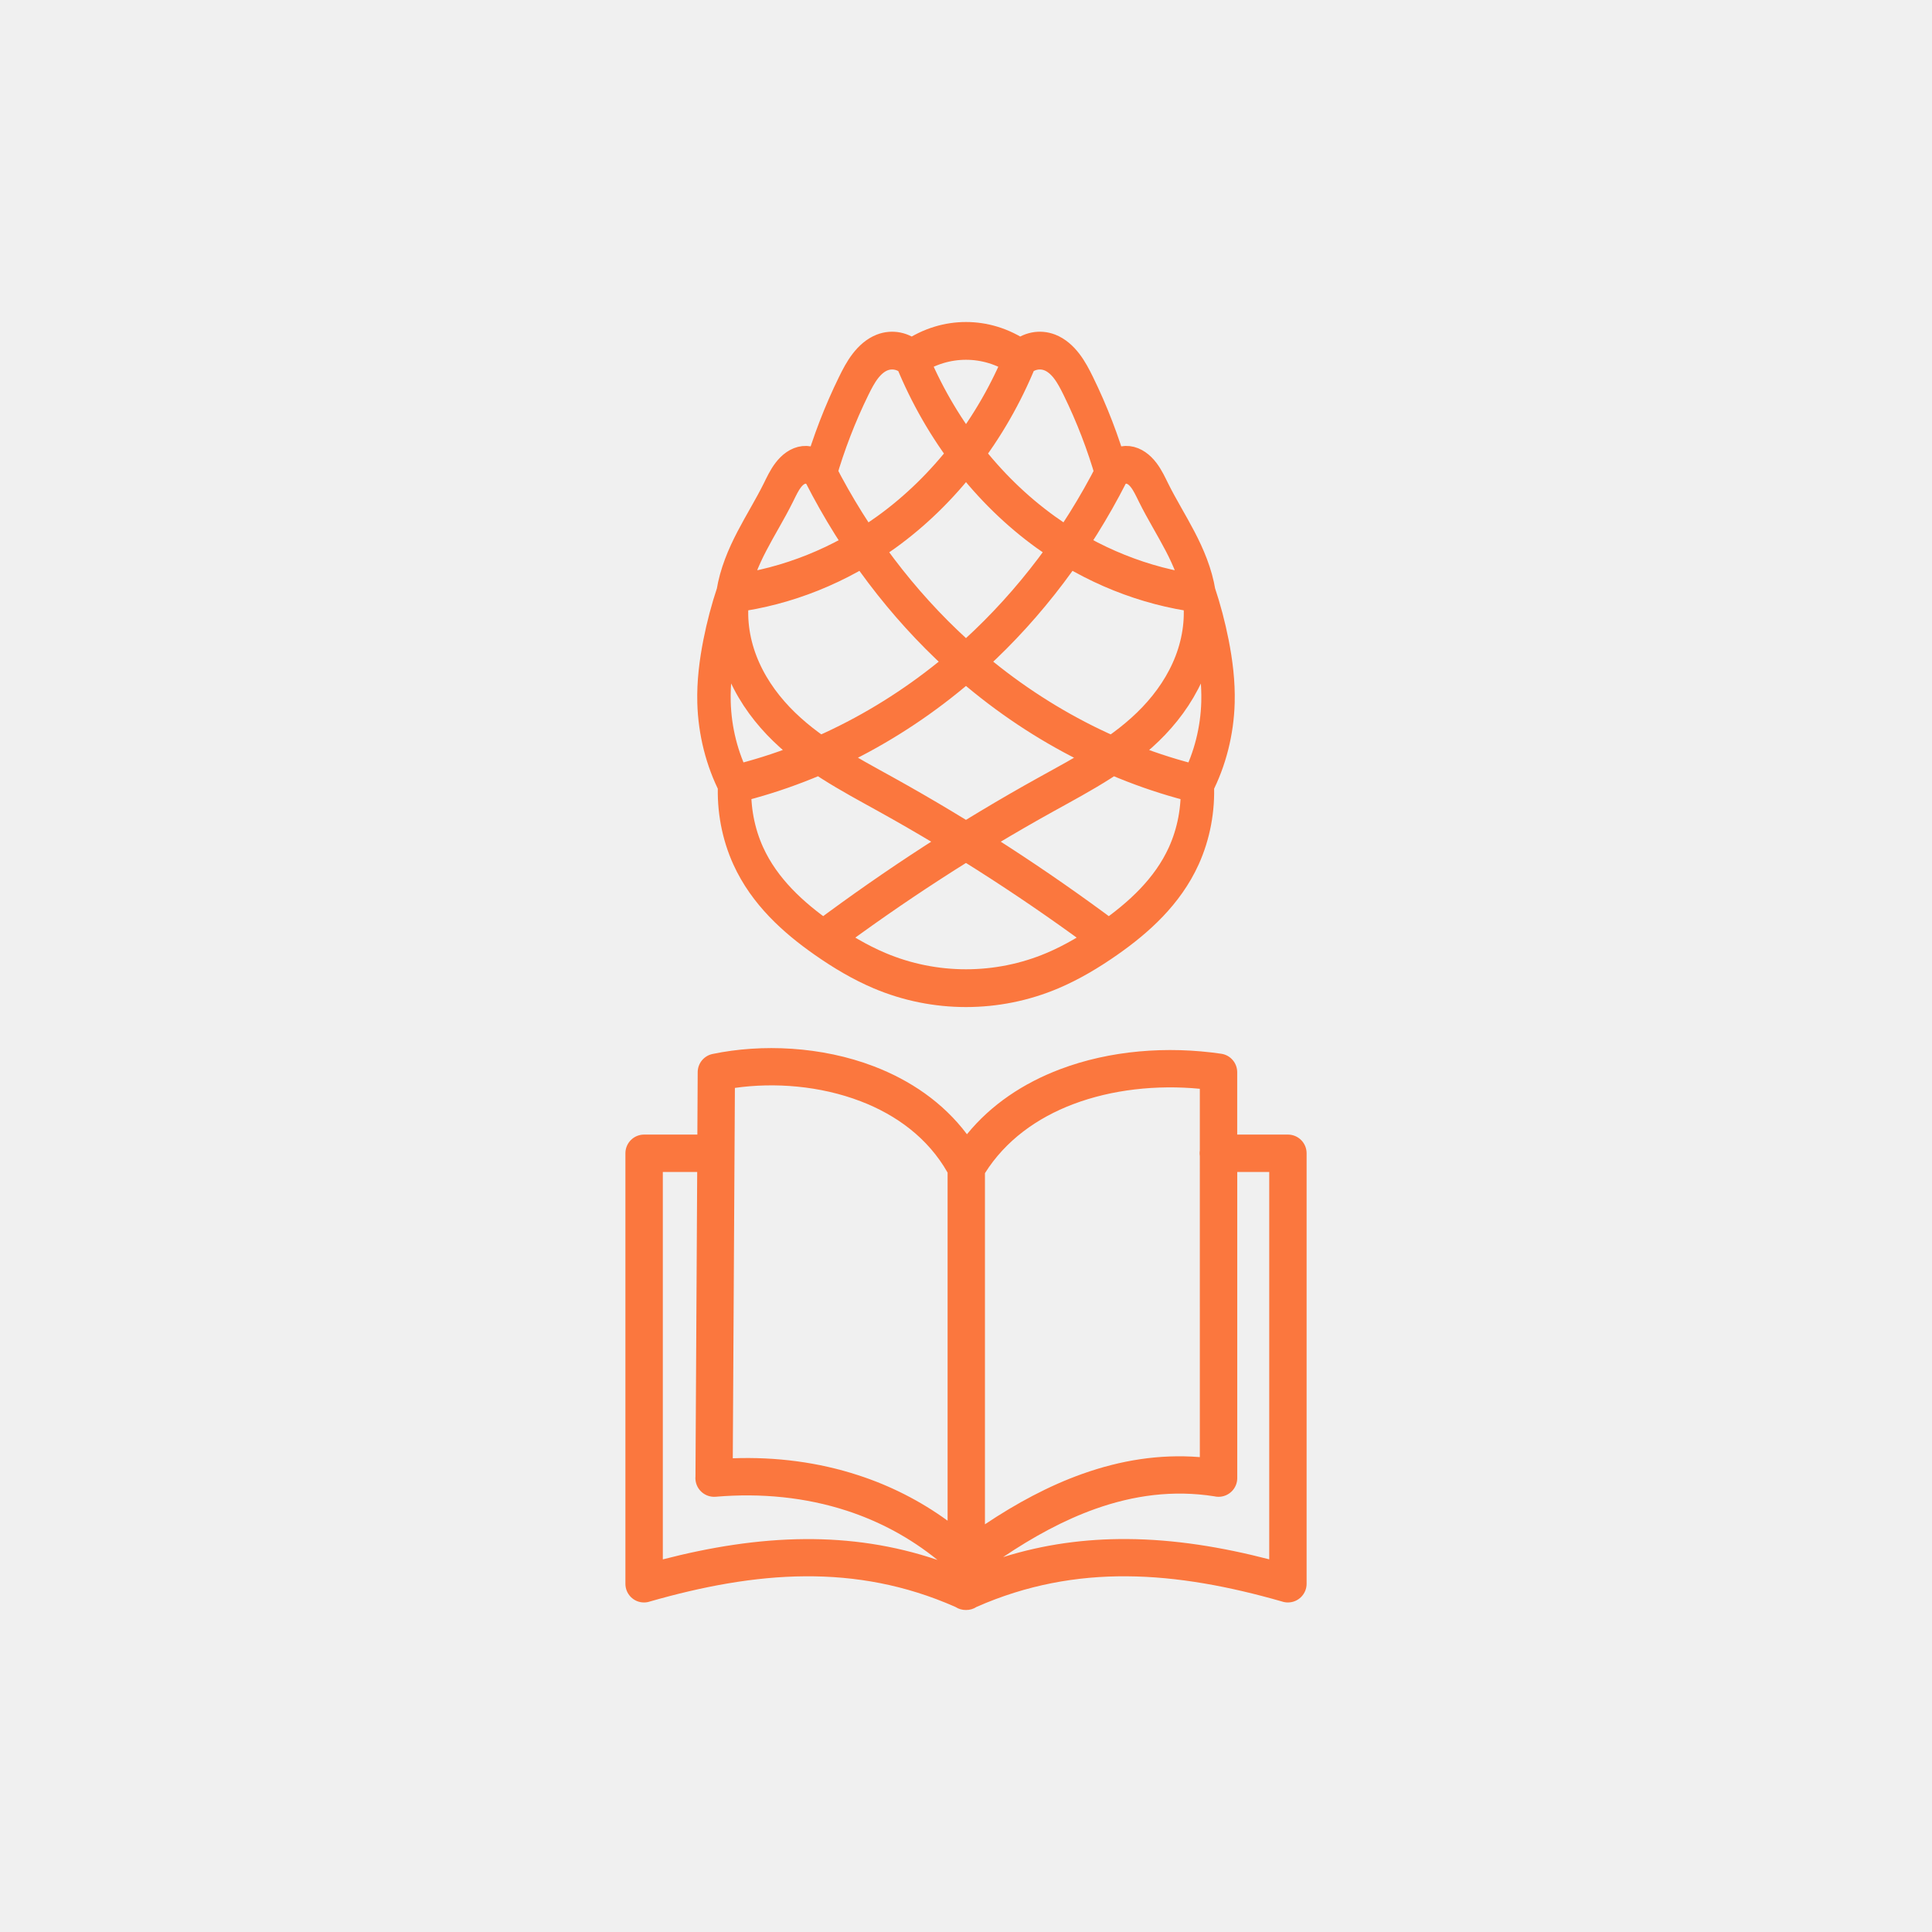
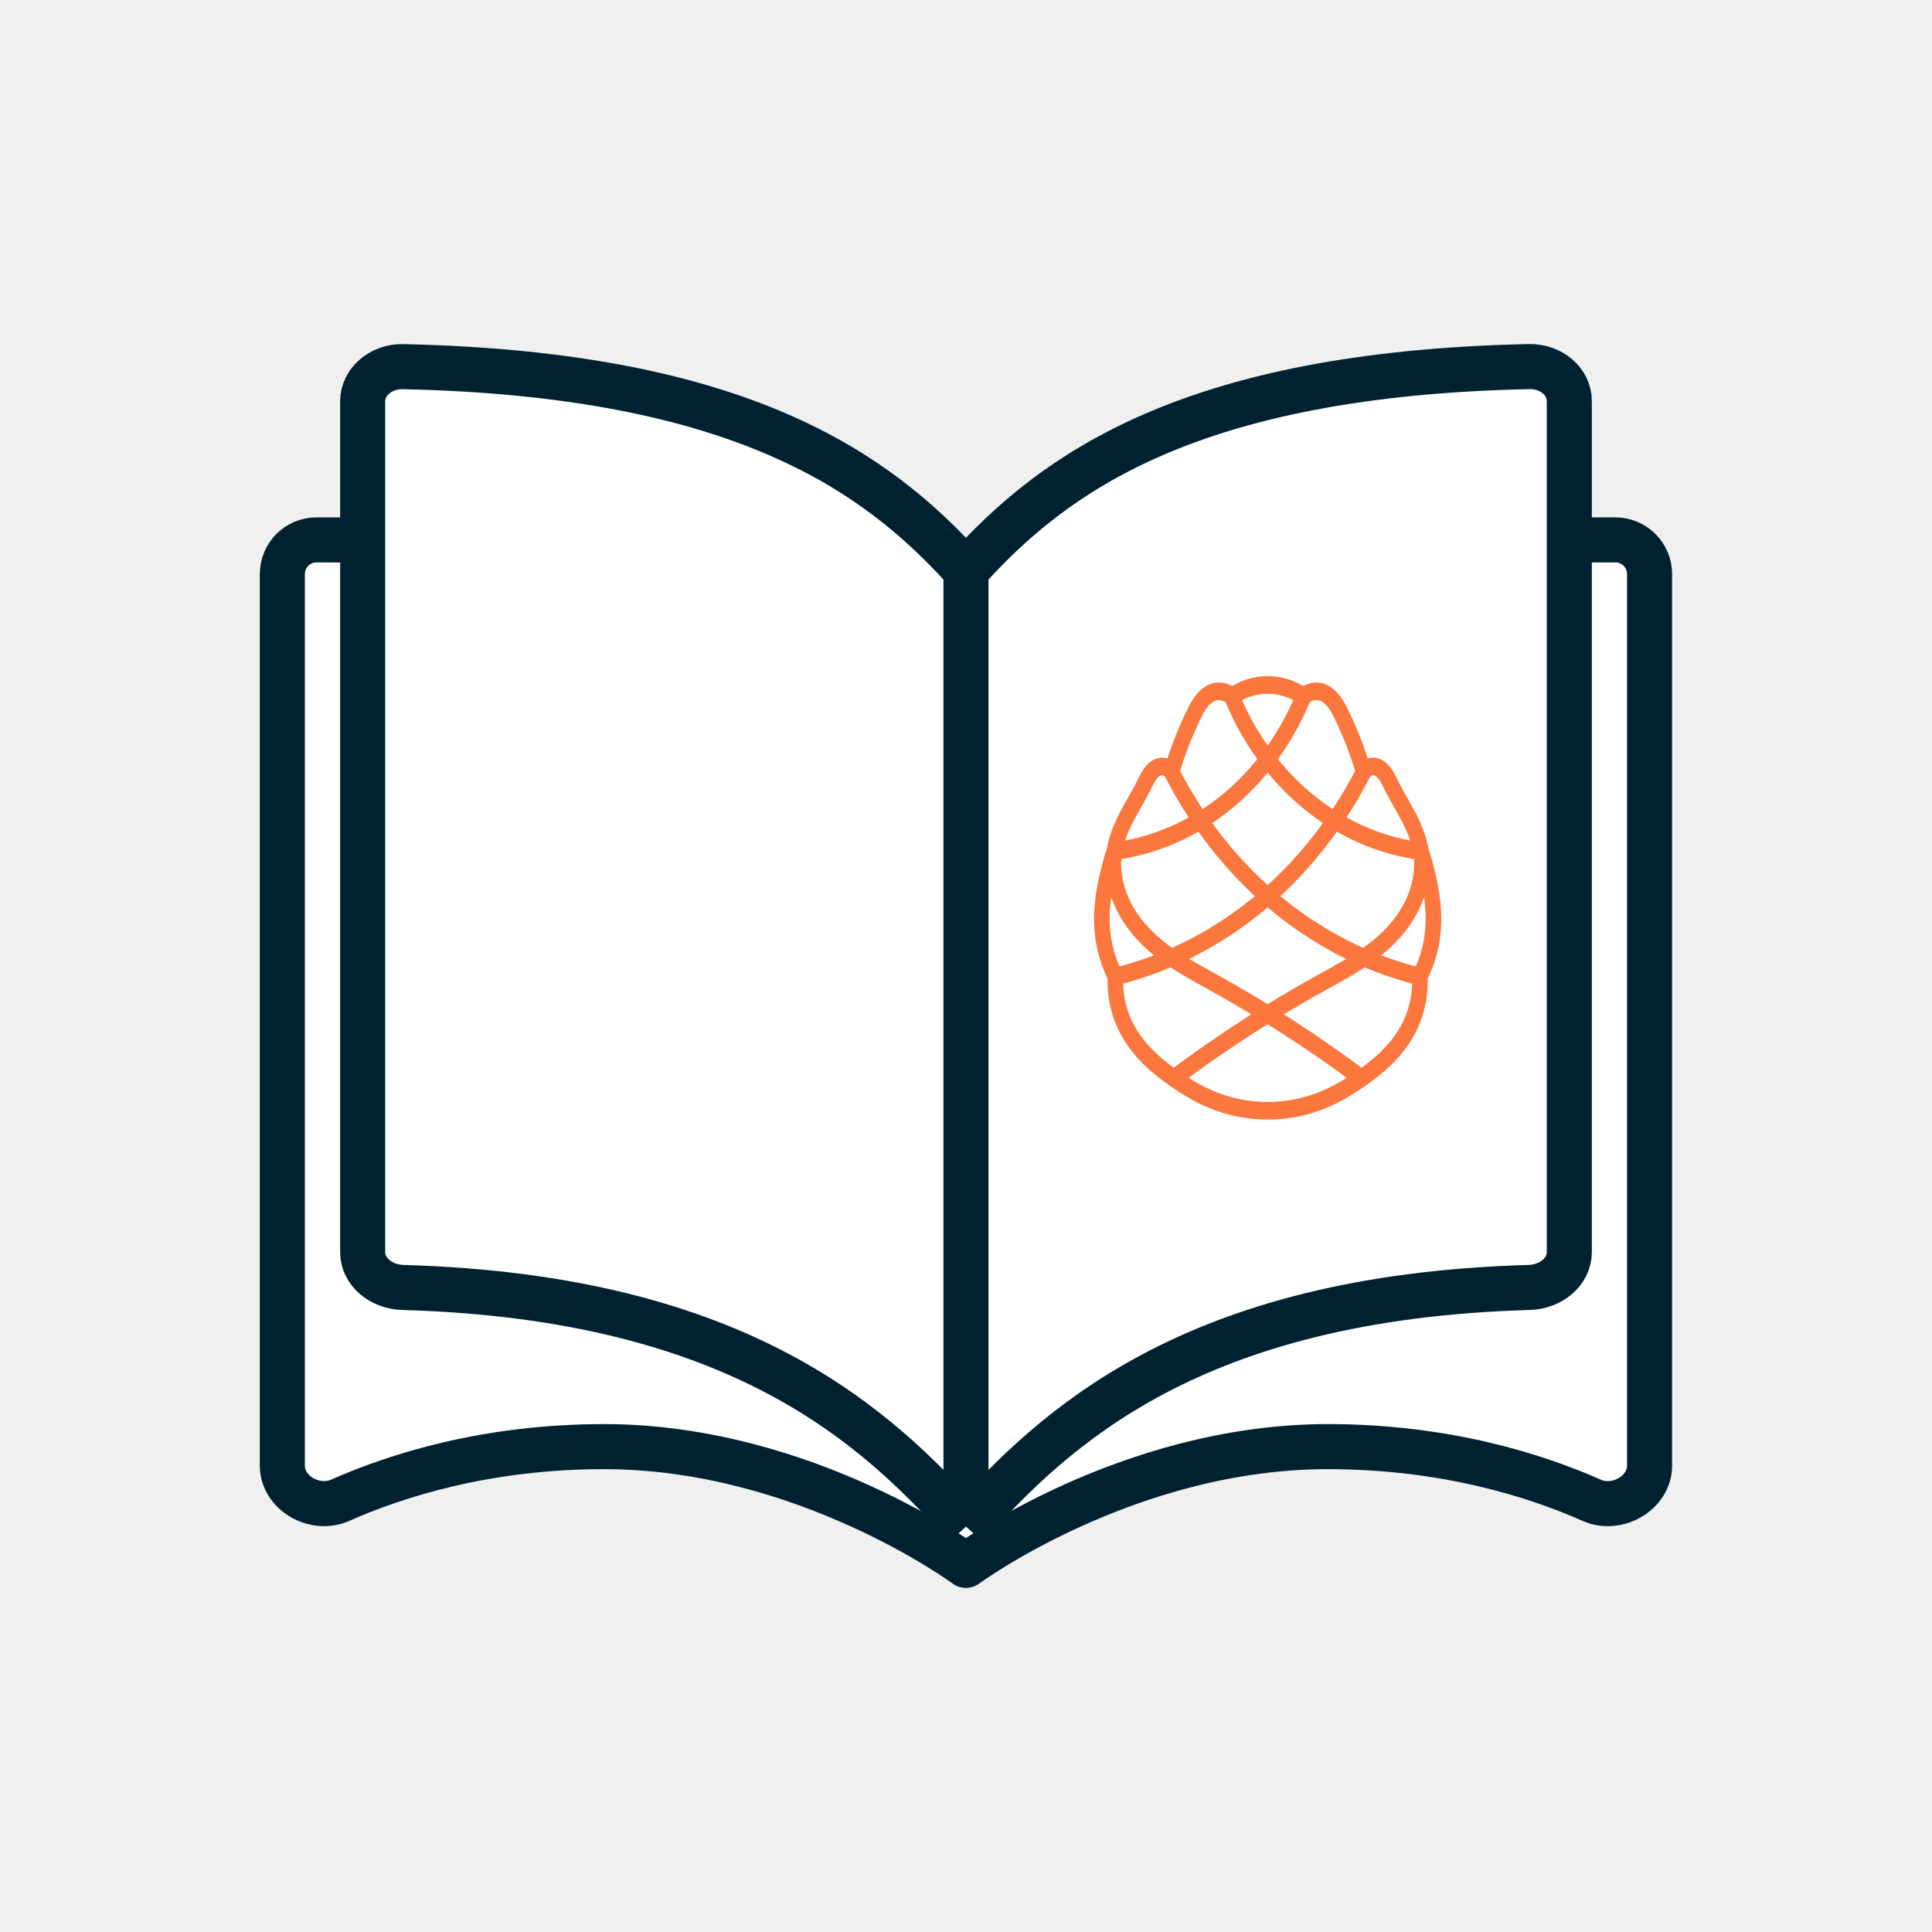
- <svg xmlns="http://www.w3.org/2000/svg" width="30mm" height="30mm" viewBox="0 0 30 30" version="1.1" id="svg1">
+ <svg xmlns="http://www.w3.org/2000/svg" xmlns:xlink="http://www.w3.org/1999/xlink" width="30mm" height="30mm" viewBox="0 0 30 30" version="1.1" id="svg1">
  <defs id="defs1">
-     </defs>
-   <g id="layer1" transform="translate(-12.63891,-5.672721)">
-     <g id="g2" transform="matrix(0.2088168,0,0,0.2088168,10.86327,-6.348678)" style="stroke-width:1.117">
-       <g id="g2-6" transform="matrix(0.5269078,0,0,0.5269078,47.9634,138.2498)" style="fill:#fb773e;fill-opacity:1;stroke-width:3.445">
-         <g id="g1" transform="translate(0,23.30127)">
-           <path id="path148077-1-6-5-6-7" style="display:inline;fill:none;stroke:#fb773e;stroke-width:3.927;stroke-linecap:butt;stroke-linejoin:miter;stroke-dasharray:none;stroke-opacity:1" d="m 752.187,-246.494 c -10.296,-2.22 -20.056,-6.889 -28.246,-13.512 -6.449,-5.215 -11.925,-11.629 -16.064,-18.817 m 33.895,48.402 c -8.375,-5.542 -17.105,-10.546 -26.12,-14.971 -4.455,-2.187 -9.061,-4.287 -12.699,-7.664 -1.819,-1.688 -3.373,-3.692 -4.362,-5.968 -0.99,-2.276 -1.395,-4.834 -0.951,-7.275 0.353,-1.94 1.222,-3.75 2.223,-5.449 1.001,-1.699 2.142,-3.314 3.107,-5.034 0.354,-0.632 0.689,-1.284 1.163,-1.832 0.237,-0.274 0.508,-0.521 0.818,-0.71 0.309,-0.189 0.657,-0.319 1.018,-0.356 0.363,-0.037 0.736,0.024 1.07,0.173 0.333,0.15 0.626,0.388 0.84,0.684 1.02,-3.135 2.341,-6.173 3.938,-9.058 0.401,-0.724 0.822,-1.442 1.363,-2.067 0.541,-0.625 1.214,-1.157 1.997,-1.424 0.573,-0.195 1.196,-0.243 1.792,-0.136 0.596,0.106 1.164,0.365 1.634,0.746 1.007,-0.619 2.104,-1.091 3.246,-1.397 2.061,-0.552 4.267,-0.552 6.328,0 1.142,0.306 2.239,0.778 3.246,1.397 0.47,-0.381 1.038,-0.64 1.634,-0.746 0.596,-0.106 1.219,-0.059 1.792,0.137 0.783,0.267 1.455,0.799 1.996,1.424 0.541,0.625 0.963,1.344 1.363,2.067 1.598,2.885 2.922,5.923 3.947,9.058 0.213,-0.295 0.505,-0.532 0.836,-0.682 0.332,-0.15 0.702,-0.211 1.065,-0.176 0.361,0.035 0.71,0.165 1.02,0.353 0.31,0.189 0.583,0.435 0.82,0.71 0.475,0.549 0.811,1.201 1.166,1.835 0.965,1.719 2.104,3.334 3.103,5.034 0.999,1.699 1.866,3.51 2.216,5.449 0.442,2.442 0.035,4.999 -0.956,7.274 -0.99,2.275 -2.544,4.278 -4.362,5.967 -3.637,3.377 -8.241,5.478 -12.695,7.666 -9.013,4.428 -17.744,9.432 -26.12,14.971 m 44.133,-35.878 c 0.641,1.696 1.162,3.437 1.558,5.207 0.448,2.002 0.736,4.051 0.673,6.102 -0.091,2.974 -0.932,5.923 -2.426,8.497 0.139,2.573 -0.418,5.18 -1.597,7.472 -1.901,3.697 -5.284,6.411 -8.818,8.601 -2.096,1.299 -4.286,2.458 -6.594,3.324 -6.484,2.434 -13.851,2.434 -20.335,0 -2.308,-0.867 -4.498,-2.026 -6.594,-3.324 -3.534,-2.189 -6.919,-4.902 -8.818,-8.601 -1.177,-2.292 -1.731,-4.9 -1.587,-7.472 -1.498,-2.572 -2.344,-5.522 -2.435,-8.497 -0.063,-2.051 0.225,-4.1 0.673,-6.102 0.396,-1.769 0.917,-3.511 1.558,-5.207 m 33.78,-24.462 c -3.391,7.36 -8.935,13.713 -15.768,18.07 -5.418,3.455 -11.628,5.659 -18.012,6.393 m 20.961,-24.462 c 3.391,7.36 8.935,13.713 15.768,18.07 5.418,3.455 11.629,5.659 18.012,6.393 m -10.228,-12.523 c -4.143,7.187 -9.622,13.601 -16.074,18.817 -8.188,6.62 -17.944,11.288 -28.236,13.512" class="UnoptimicedTransforms" transform="matrix(-1.201336,0,0,1.357297,932.4206,268.796)" />
-           <path d="m 23.261,31.947 0.243,-42.967 h -4.851 v 54.671 c 6.666,-1.721 13.355,-2.817 20.091,-2.863 6.22,-0.039 12.44,0.829 18.675,2.942 -3.873,-3.137 -8.191,-5.445 -12.799,-6.947 -5.805,-1.893 -12.08,-2.519 -18.511,-1.972 -1.455,0.117 -2.723,-0.962 -2.848,-2.41 -0.016,-0.156 -0.016,-0.305 0,-0.454 z m 71.179,-45.213 c -0.016,-0.125 -0.031,-0.258 -0.031,-0.399 0,-0.133 0.008,-0.266 0.031,-0.399 v -8.7 c -6.102,-0.579 -12.393,0.094 -17.885,2.175 -5.132,1.948 -9.56,5.148 -12.44,9.733 V 38.699 c 4.475,-2.989 9.052,-5.445 13.754,-7.119 5.359,-1.909 10.867,-2.817 16.57,-2.363 z m 5.281,-3.036 h 7.151 c 1.455,0 2.637,1.181 2.637,2.637 v 60.758 c 0,1.455 -1.181,2.637 -2.637,2.637 -0.297,0 -0.587,-0.047 -0.853,-0.141 -7.354,-2.105 -14.661,-3.505 -21.898,-3.552 -7.057,-0.047 -14.106,1.197 -21.186,4.319 -0.438,0.289 -0.962,0.446 -1.502,0.438 -0.532,0.008 -1.056,-0.149 -1.502,-0.438 -7.073,-3.129 -14.129,-4.366 -21.186,-4.319 -7.237,0.047 -14.536,1.447 -21.898,3.552 -0.266,0.094 -0.555,0.141 -0.853,0.141 -1.44,0.008 -2.621,-1.174 -2.621,-2.629 v -60.766 c 0,-1.455 1.181,-2.637 2.637,-2.637 h 7.518 l 0.047,-8.809 c 0.008,-1.267 0.9,-2.316 2.097,-2.566 v 0 c 6.94,-1.447 15.373,-1.087 22.767,1.745 5.109,1.956 9.748,5.078 13.136,9.584 3.419,-4.201 7.988,-7.221 13.128,-9.169 7.026,-2.668 15.131,-3.309 22.759,-2.191 1.314,0.188 2.253,1.322 2.253,2.605 v 0 8.802 z m -33.047,59.632 c 5.829,-1.831 11.649,-2.582 17.47,-2.55 6.736,0.039 13.425,1.142 20.091,2.863 v -54.664 h -4.514 v 43.202 c 0,1.455 -1.181,2.637 -2.637,2.637 -0.211,0 -0.415,-0.023 -0.61,-0.07 -5.774,-0.908 -11.368,-0.156 -16.829,1.792 -4.397,1.573 -8.716,3.92 -12.972,6.791 z m -7.831,-5.14 v -49.124 c -2.762,-4.874 -7.229,-8.137 -12.275,-10.069 -5.719,-2.191 -12.142,-2.683 -17.744,-1.885 l -0.297,52.27 c 6.11,-0.219 12.087,0.555 17.713,2.394 4.475,1.455 8.716,3.591 12.604,6.415 z" id="path1-2" style="fill:#fb773e;fill-opacity:1;stroke-width:2.696" />
-         </g>
-       </g>
+     <linearGradient id="linearGradient7">
+       <stop style="stop-color:#000000;stop-opacity:1;" offset="0" id="stop7" />
+       <stop style="stop-color:#000000;stop-opacity:0;" offset="1" id="stop8" />
+     </linearGradient>
+     <linearGradient xlink:href="#linearGradient7" id="linearGradient8" x1="-0.5" y1="148.5" x2="297.499" y2="148.5" gradientUnits="userSpaceOnUse" />
+   </defs>
+   <g id="g68" transform="matrix(4.012222,0,0,4.012222,240.2298,350.2079)" style="fill:#ffffff;stroke-width:0.174;stroke-dasharray:none">
+     <g id="g12" transform="matrix(0.2645833,0,0,0.2645833,-82.8446,-47.92183)" style="fill:#ffffff;stroke:#002230;stroke-width:0.659;stroke-dasharray:none;stroke-opacity:1">
+       <path d="m 93.396,-140.872 -1.95,-0.006 c -0.276,-8e-4 -0.5,0.224 -0.5,0.5 v 13.039 c 0,0.405 0.477,0.673 0.846,0.509 0.795,-0.353 2.122,-0.785 3.859,-0.785 2.941,0 5.294,1.737 5.294,1.737 0,0 2.353,-1.737 5.294,-1.737 1.737,0 3.064,0.432 3.859,0.785 0.37,0.164 0.847,-0.104 0.847,-0.509 v -13.039 c 0,-0.276 -0.224,-0.5 -0.5,-0.5 h -1.95 v 10.595 l -15.1,-0.105 z" stroke="#000000" stroke-linejoin="round" id="path2" style="fill:#ffffff;stroke:#002230;stroke-width:0.659;stroke-dasharray:none;stroke-opacity:1" />
+       <path d="m 100.946,-140.425 c -1.294,-1.44 -3.29,-2.881 -8.235,-2.987 -0.325,-0.007 -0.59,0.224 -0.59,0.508 0,2.107 0,10.086 0,12.445 0,0.284 0.265,0.507 0.59,0.516 4.945,0.141 6.941,2.058 8.235,3.499 m 0,-13.982 c 1.294,-1.44 3.29,-2.881 8.235,-2.987 0.325,-0.007 0.59,0.219 0.59,0.503 0,2.356 0,10.094 0,12.45 0,0.284 -0.265,0.508 -0.59,0.517 -4.945,0.141 -6.941,2.058 -8.235,3.499 m 0,-13.982 v 13.982" stroke="#000000" stroke-linejoin="round" id="path1" style="fill:#ffffff;stroke:#002230;stroke-width:0.659;stroke-dasharray:none;stroke-opacity:1" />
    </g>
  </g>
+   <path id="path148077-1-6-5-6-7-2" style="display:inline;fill:none;stroke:#fb773e;stroke-width:2.785;stroke-linecap:butt;stroke-linejoin:miter;stroke-dasharray:none;stroke-opacity:1" d="m 752.187,-246.494 c -10.296,-2.22 -20.056,-6.889 -28.246,-13.512 -6.449,-5.215 -11.925,-11.629 -16.064,-18.817 m 33.895,48.402 c -8.375,-5.542 -17.105,-10.546 -26.12,-14.971 -4.455,-2.187 -9.061,-4.287 -12.699,-7.664 -1.819,-1.688 -3.373,-3.692 -4.362,-5.968 -0.99,-2.276 -1.395,-4.834 -0.951,-7.275 0.353,-1.94 1.222,-3.75 2.223,-5.449 1.001,-1.699 2.142,-3.314 3.107,-5.034 0.354,-0.632 0.689,-1.284 1.163,-1.832 0.237,-0.274 0.508,-0.521 0.818,-0.71 0.309,-0.189 0.657,-0.319 1.018,-0.356 0.363,-0.037 0.736,0.024 1.07,0.173 0.333,0.15 0.626,0.388 0.84,0.684 1.02,-3.135 2.341,-6.173 3.938,-9.058 0.401,-0.724 0.822,-1.442 1.363,-2.067 0.541,-0.625 1.214,-1.157 1.997,-1.424 0.573,-0.195 1.196,-0.243 1.792,-0.136 0.596,0.106 1.164,0.365 1.634,0.746 1.007,-0.619 2.104,-1.091 3.246,-1.397 2.061,-0.552 4.267,-0.552 6.328,0 1.142,0.306 2.239,0.778 3.246,1.397 0.47,-0.381 1.038,-0.64 1.634,-0.746 0.596,-0.106 1.219,-0.059 1.792,0.137 0.783,0.267 1.455,0.799 1.996,1.424 0.541,0.625 0.963,1.344 1.363,2.067 1.598,2.885 2.922,5.923 3.947,9.058 0.213,-0.295 0.505,-0.532 0.836,-0.682 0.332,-0.15 0.702,-0.211 1.065,-0.176 0.361,0.035 0.71,0.165 1.02,0.353 0.31,0.189 0.583,0.435 0.82,0.71 0.475,0.549 0.811,1.201 1.166,1.835 0.965,1.719 2.104,3.334 3.103,5.034 0.999,1.699 1.866,3.51 2.216,5.449 0.442,2.442 0.035,4.999 -0.956,7.274 -0.99,2.275 -2.544,4.278 -4.362,5.967 -3.637,3.377 -8.241,5.478 -12.695,7.666 -9.013,4.428 -17.744,9.432 -26.12,14.971 m 44.133,-35.878 c 0.641,1.696 1.162,3.437 1.558,5.207 0.448,2.002 0.736,4.051 0.673,6.102 -0.091,2.974 -0.932,5.923 -2.426,8.497 0.139,2.573 -0.418,5.18 -1.597,7.472 -1.901,3.697 -5.284,6.411 -8.818,8.601 -2.096,1.299 -4.286,2.458 -6.594,3.324 -6.484,2.434 -13.851,2.434 -20.335,0 -2.308,-0.867 -4.498,-2.026 -6.594,-3.324 -3.534,-2.189 -6.919,-4.902 -8.818,-8.601 -1.177,-2.292 -1.731,-4.9 -1.587,-7.472 -1.498,-2.572 -2.344,-5.522 -2.435,-8.497 -0.063,-2.051 0.225,-4.1 0.673,-6.102 0.396,-1.769 0.917,-3.511 1.558,-5.207 m 33.78,-24.462 c -3.391,7.36 -8.935,13.713 -15.768,18.07 -5.418,3.455 -11.628,5.659 -18.012,6.393 m 20.961,-24.462 c 3.391,7.36 8.935,13.713 15.768,18.07 5.418,3.455 11.629,5.659 18.012,6.393 m -10.228,-12.523 c -4.143,7.187 -9.622,13.601 -16.074,18.817 -8.188,6.62 -17.944,11.288 -28.236,13.512" class="UnoptimicedTransforms" transform="matrix(-0.08696601,0,0,0.09825622,82.73524,39.38231)" />
+   <g id="SVGRepo_bgCarrier" stroke-width="0" transform="matrix(0.2645833,0,0,0.2645833,-37.30625,-56.35625)" />
+   <g id="SVGRepo_bgCarrier-9" stroke-width="0" transform="matrix(0.2645833,0,0,0.2645833,-59.26667,-86.78333)" style="stroke:#002230;stroke-width:0;stroke-dasharray:none;stroke-opacity:1" />
+   <g id="SVGRepo_tracerCarrier" stroke-linecap="round" stroke-linejoin="round" transform="matrix(0.2645833,0,0,0.2645833,-59.26667,-86.78333)" style="stroke:#002230;stroke-width:0.1;stroke-dasharray:none;stroke-opacity:1" />
</svg>
